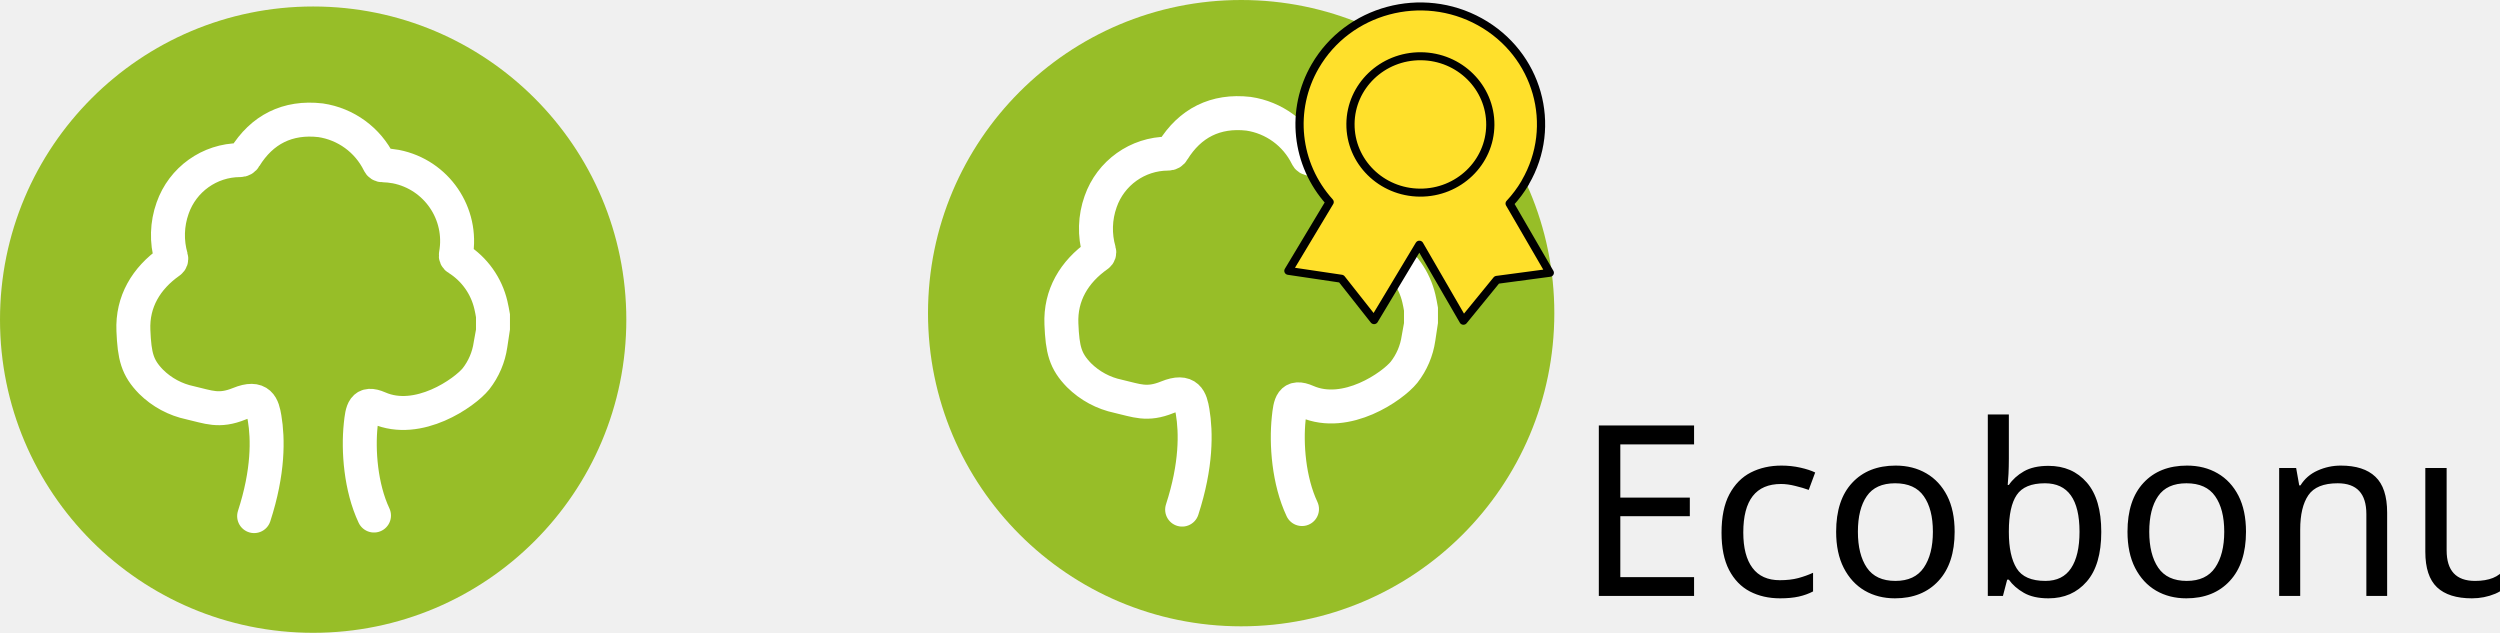
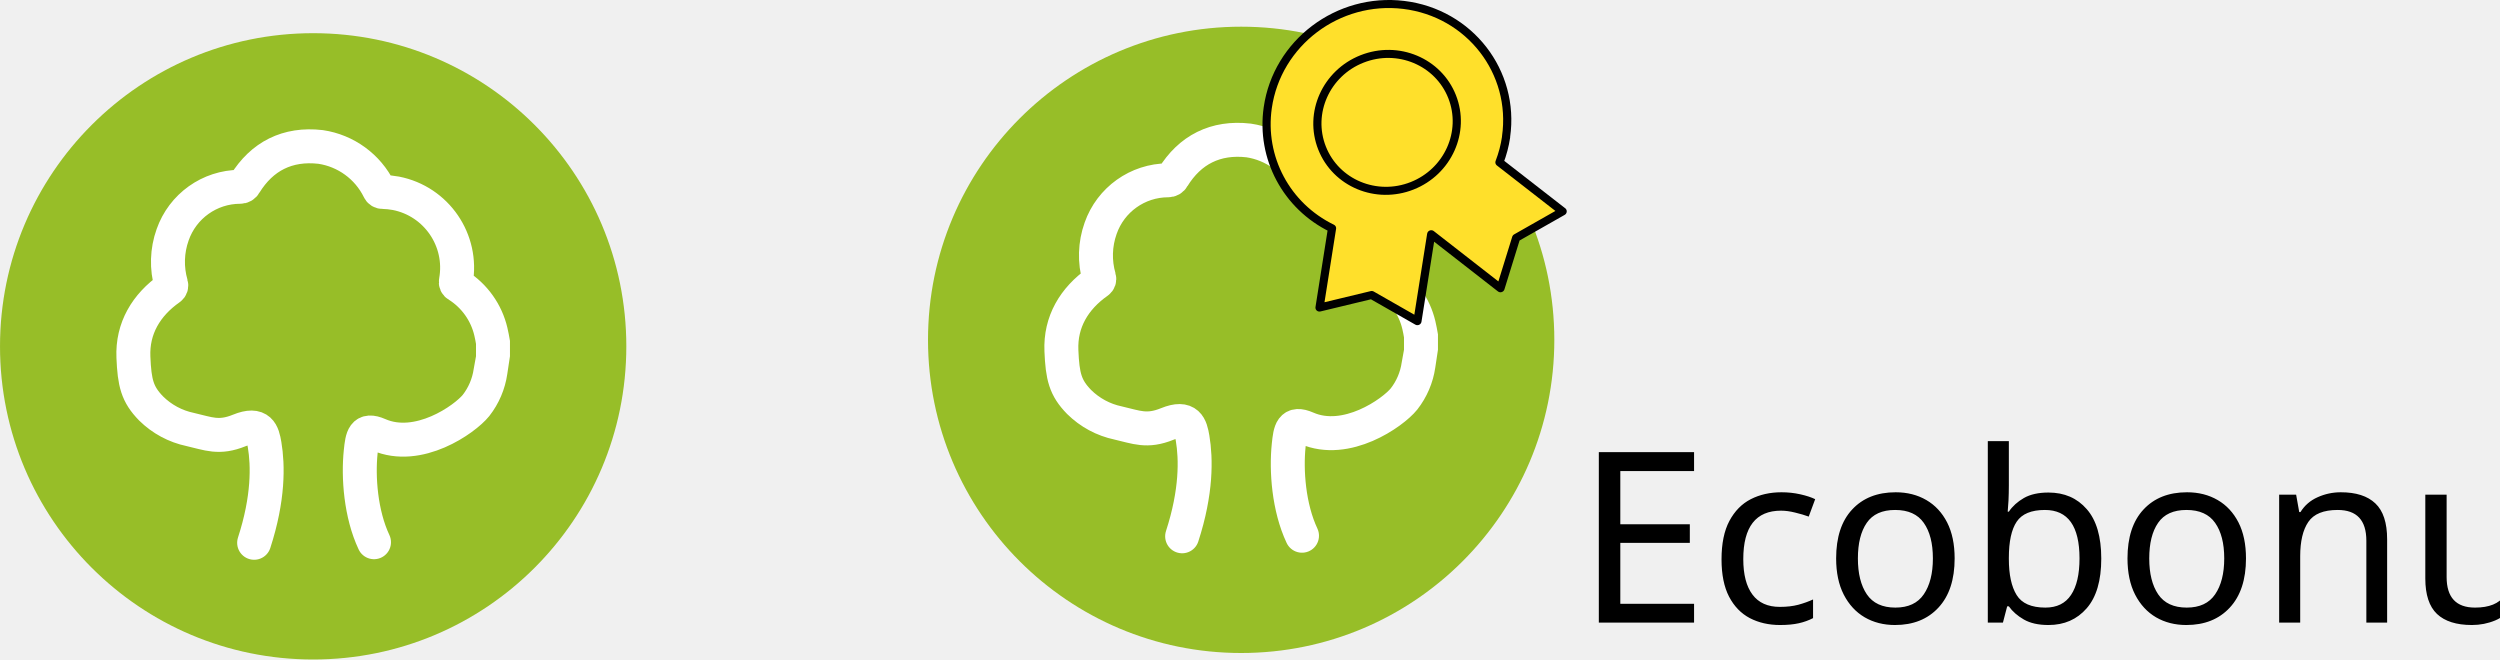
- <svg xmlns="http://www.w3.org/2000/svg" id="Calque_1" data-name="Calque 1" viewBox="0 0 441.706 111.807" width="111.664" height="28.265" version="1.1">
+ <svg xmlns="http://www.w3.org/2000/svg" id="Calque_1" data-name="Calque 1" viewBox="0 0 441.706 116.523" width="111.664" height="29.457" version="1.1">
  <defs id="defs10" />
-   <circle cx="55.33" cy="56.477" r="55.33" style="fill:#97be28" id="circle2" />
-   <g id="i84PbB.tif" transform="translate(-4.899998,-3.542759)">
+   <circle cx="55.33" cy="61.193" r="55.33" style="fill:#97be28" id="circle2" />
+   <g id="i84PbB.tif" transform="translate(-4.899998,1.172518)">
    <path d="m 49.8,94.73 c 2.56,-7.87 2.46,-13.68 1.85,-17.32 -0.35,-2.07 -0.85,-4 -4.47,-2.53 -3.62,1.47 -5.44,0.57 -8.68,-0.17 A 13.87,13.87 0 0 1 31.6,71 c -2.46,-2.52 -2.94,-4.51 -3.13,-9.06 -0.22,-5.1 2.26,-9.23 6.43,-12.16 a 0.64,0.64 0 0 0 0.24,-0.7 14.26,14.26 0 0 1 0.26,-8.77 12.65,12.65 0 0 1 11.89,-8.48 0.94,0.94 0 0 0 0.88,-0.51 c 3,-4.88 7.53,-7.2 13.37,-6.53 a 13.77,13.77 0 0 1 10.33,7.53 0.67,0.67 0 0 0 0.66,0.42 15,15 0 0 1 2.32,0.24 13.4,13.4 0 0 1 10.6,15.52 0.61,0.61 0 0 0 0.33,0.73 13.28,13.28 0 0 1 5.85,8.21 c 0.16,0.62 0.25,1.25 0.37,1.89 v 2.44 c 0,0.09 -0.25,1.51 -0.44,2.7 a 12.68,12.68 0 0 1 -2.56,6 c -2,2.47 -10.19,8.23 -17.2,5.16 -2.67,-1.16 -2.9,0.41 -3.17,3 -0.47,4.51 0,11 2.35,16" style="fill:none;stroke:#ffffff;stroke-width:6px;stroke-linecap:round;stroke-miterlimit:10" id="path4" />
  </g>
-   <circle cx="219.292" cy="55.33" r="55.33" style="fill:#97be28;stroke-width:1" id="circle2-3" />
-   <g id="i84PbB.tif-1" transform="translate(159.0622,-4.689999)">
+   <circle cx="219.292" cy="60.045" r="55.33" style="fill:#97be28;stroke-width:1" id="circle2-3" />
+   <g id="i84PbB.tif-1" transform="translate(159.0622,0.02527847)">
    <path d="m 49.8,94.73 c 2.56,-7.87 2.46,-13.68 1.85,-17.32 -0.35,-2.07 -0.85,-4 -4.47,-2.53 -3.62,1.47 -5.44,0.57 -8.68,-0.17 A 13.87,13.87 0 0 1 31.6,71 c -2.46,-2.52 -2.94,-4.51 -3.13,-9.06 -0.22,-5.1 2.26,-9.23 6.43,-12.16 a 0.64,0.64 0 0 0 0.24,-0.7 14.26,14.26 0 0 1 0.26,-8.77 12.65,12.65 0 0 1 11.89,-8.48 0.94,0.94 0 0 0 0.88,-0.51 c 3,-4.88 7.53,-7.2 13.37,-6.53 a 13.77,13.77 0 0 1 10.33,7.53 0.67,0.67 0 0 0 0.66,0.42 15,15 0 0 1 2.32,0.24 13.4,13.4 0 0 1 10.6,15.52 0.61,0.61 0 0 0 0.33,0.73 13.28,13.28 0 0 1 5.85,8.21 c 0.16,0.62 0.25,1.25 0.37,1.89 v 2.44 c 0,0.09 -0.25,1.51 -0.44,2.7 a 12.68,12.68 0 0 1 -2.56,6 c -2,2.47 -10.19,8.23 -17.2,5.16 -2.67,-1.16 -2.9,0.41 -3.17,3 -0.47,4.51 0,11 2.35,16" style="fill:none;stroke:#ffffff;stroke-width:6px;stroke-linecap:round;stroke-miterlimit:10" id="path4-2" />
  </g>
  <defs id="defs13">
    <style id="style11">.cls-1{fill:#ffe02b;}.cls-1,.cls-2{stroke:#000;stroke-linecap:round;stroke-linejoin:round;stroke-width:9px;}.cls-2{fill:none;}</style>
  </defs>
-   <g transform="matrix(0.1610606,0,0,0.1570808,218.8964,-3.638833)" id="g19">
+   <g transform="matrix(0.1493328,-0.06033437,0.05884351,0.1456428,205.7468,9.871161)" id="g19">
    <path class="cls-1" d="m 296.95,252.1 c 6.54,-7.17 12.27,-15.03 17.09,-23.44 v 0 l 0.12,-0.4 C 350.26,164.63 327.94,83.78 264.31,47.69 200.68,11.59 119.83,33.91 83.74,97.54 55.87,146.66 62.22,208.05 99.54,250.44 78.31,286.79 54.25,327.81 54.25,327.81 l 58.15,8.86 35.85,46.58 49.7,-84.87 48.32,85.56 36.6,-45.99 58.17,-7.96 -44.08,-77.87" id="path15" />
    <path class="cls-2" d="m 122.36,162.54 c 0.32,-42.36 34.93,-76.44 77.29,-76.11 42.36,0.32 76.44,34.93 76.12,77.29 -0.32,42.35 -34.92,76.43 -77.27,76.12 -42.34,-0.29 -76.43,-34.86 -76.13,-77.2 0,-0.03 0,-0.06 0,-0.09" id="path17" />
  </g>
-   <text xml:space="preserve" style="font-style:normal;font-variant:normal;font-weight:normal;font-stretch:normal;font-size:42.194px;line-height:1.25;font-family:Calibri;-inkscape-font-specification:Calibri;fill:#000000;fill-opacity:1;stroke:none;stroke-width:3.956" x="278.39" y="105.292" id="text850">
-     <tspan id="tspan848" x="278.39" y="105.292" style="font-style:normal;font-variant:normal;font-weight:normal;font-stretch:normal;font-size:42.194px;font-family:Calibri;-inkscape-font-specification:Calibri;stroke-width:3.956">Ecobonus</tspan>
+   <text xml:space="preserve" style="font-style:normal;font-variant:normal;font-weight:normal;font-stretch:normal;font-size:42.194px;line-height:1.25;font-family:Calibri;-inkscape-font-specification:Calibri;fill:#000000;fill-opacity:1;stroke:none;stroke-width:3.956" x="278.39" y="110.008" id="text850">
+     <tspan id="tspan848" x="278.39" y="110.008" style="font-style:normal;font-variant:normal;font-weight:normal;font-stretch:normal;font-size:42.194px;font-family:Calibri;-inkscape-font-specification:Calibri;stroke-width:3.956">Ecobonus</tspan>
  </text>
</svg>
